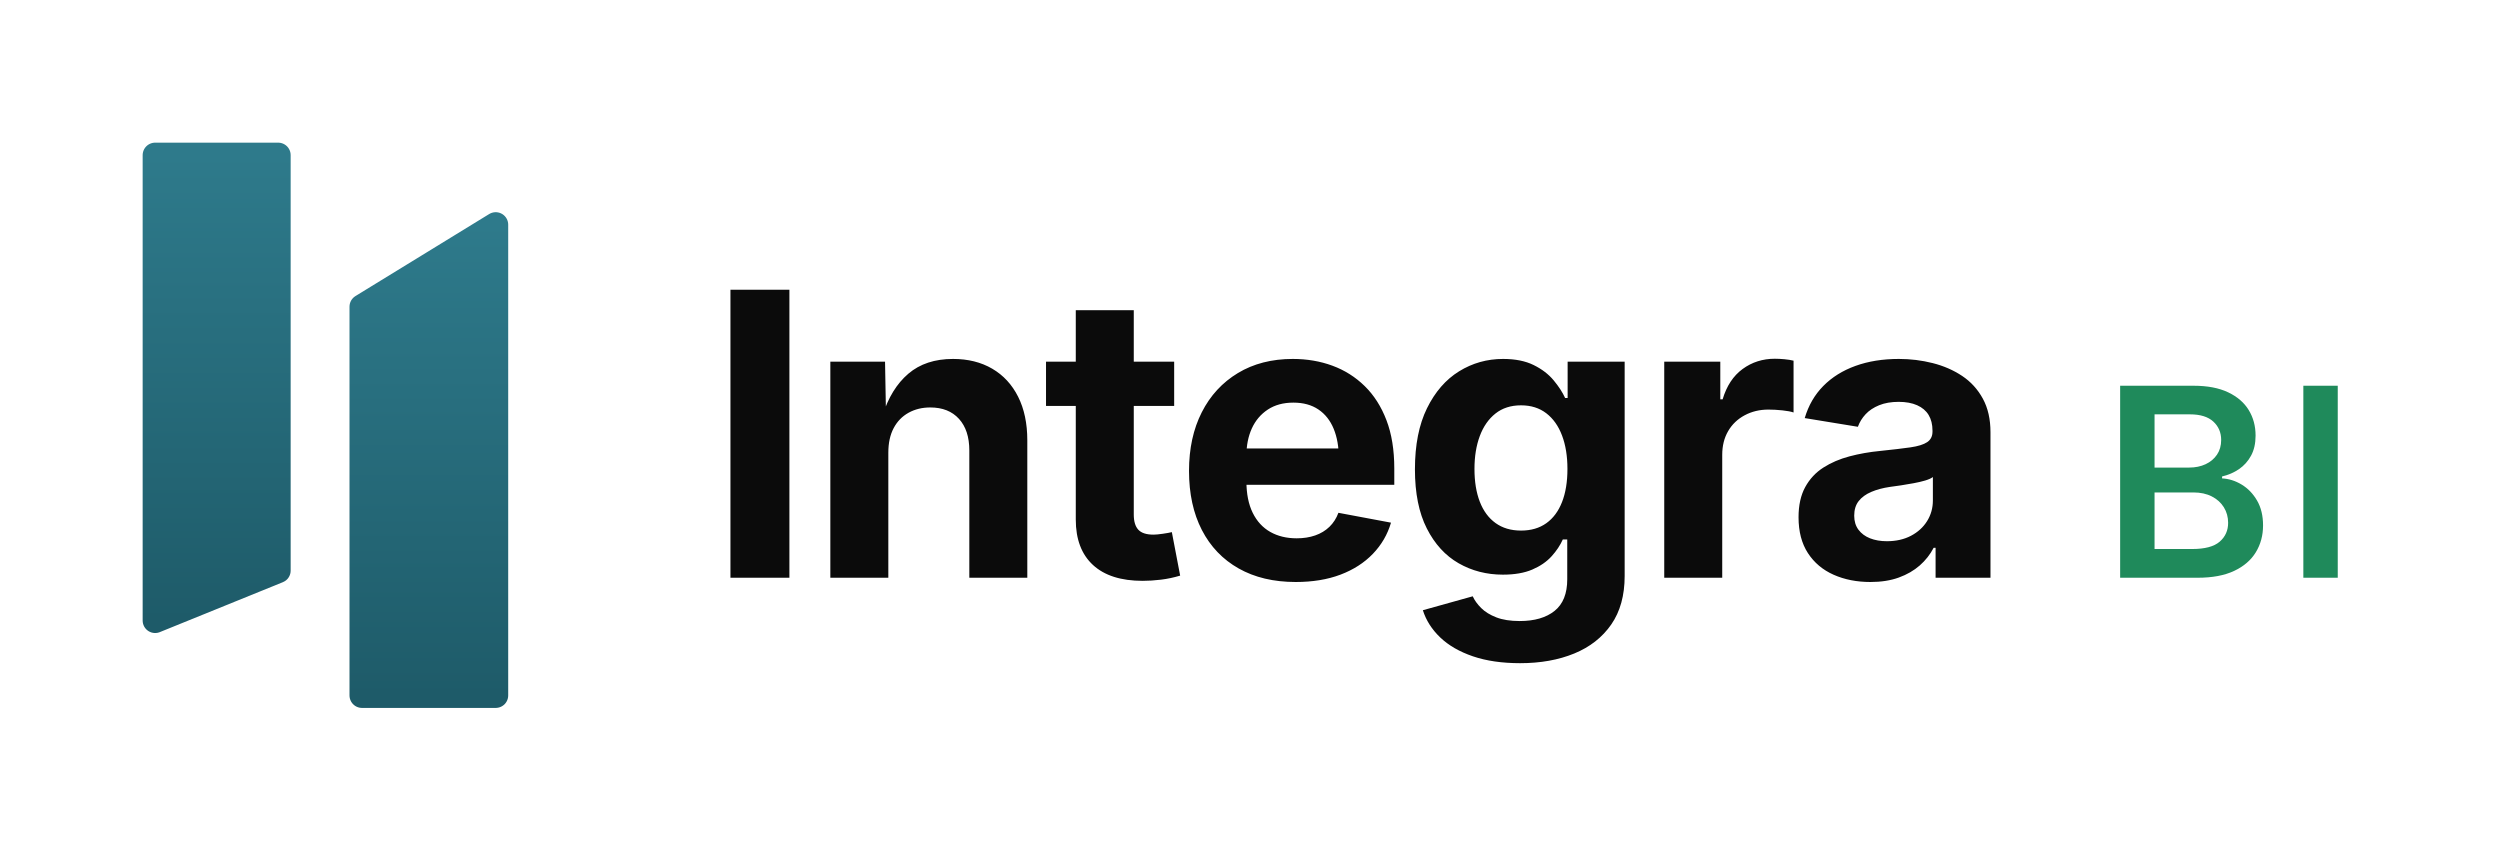
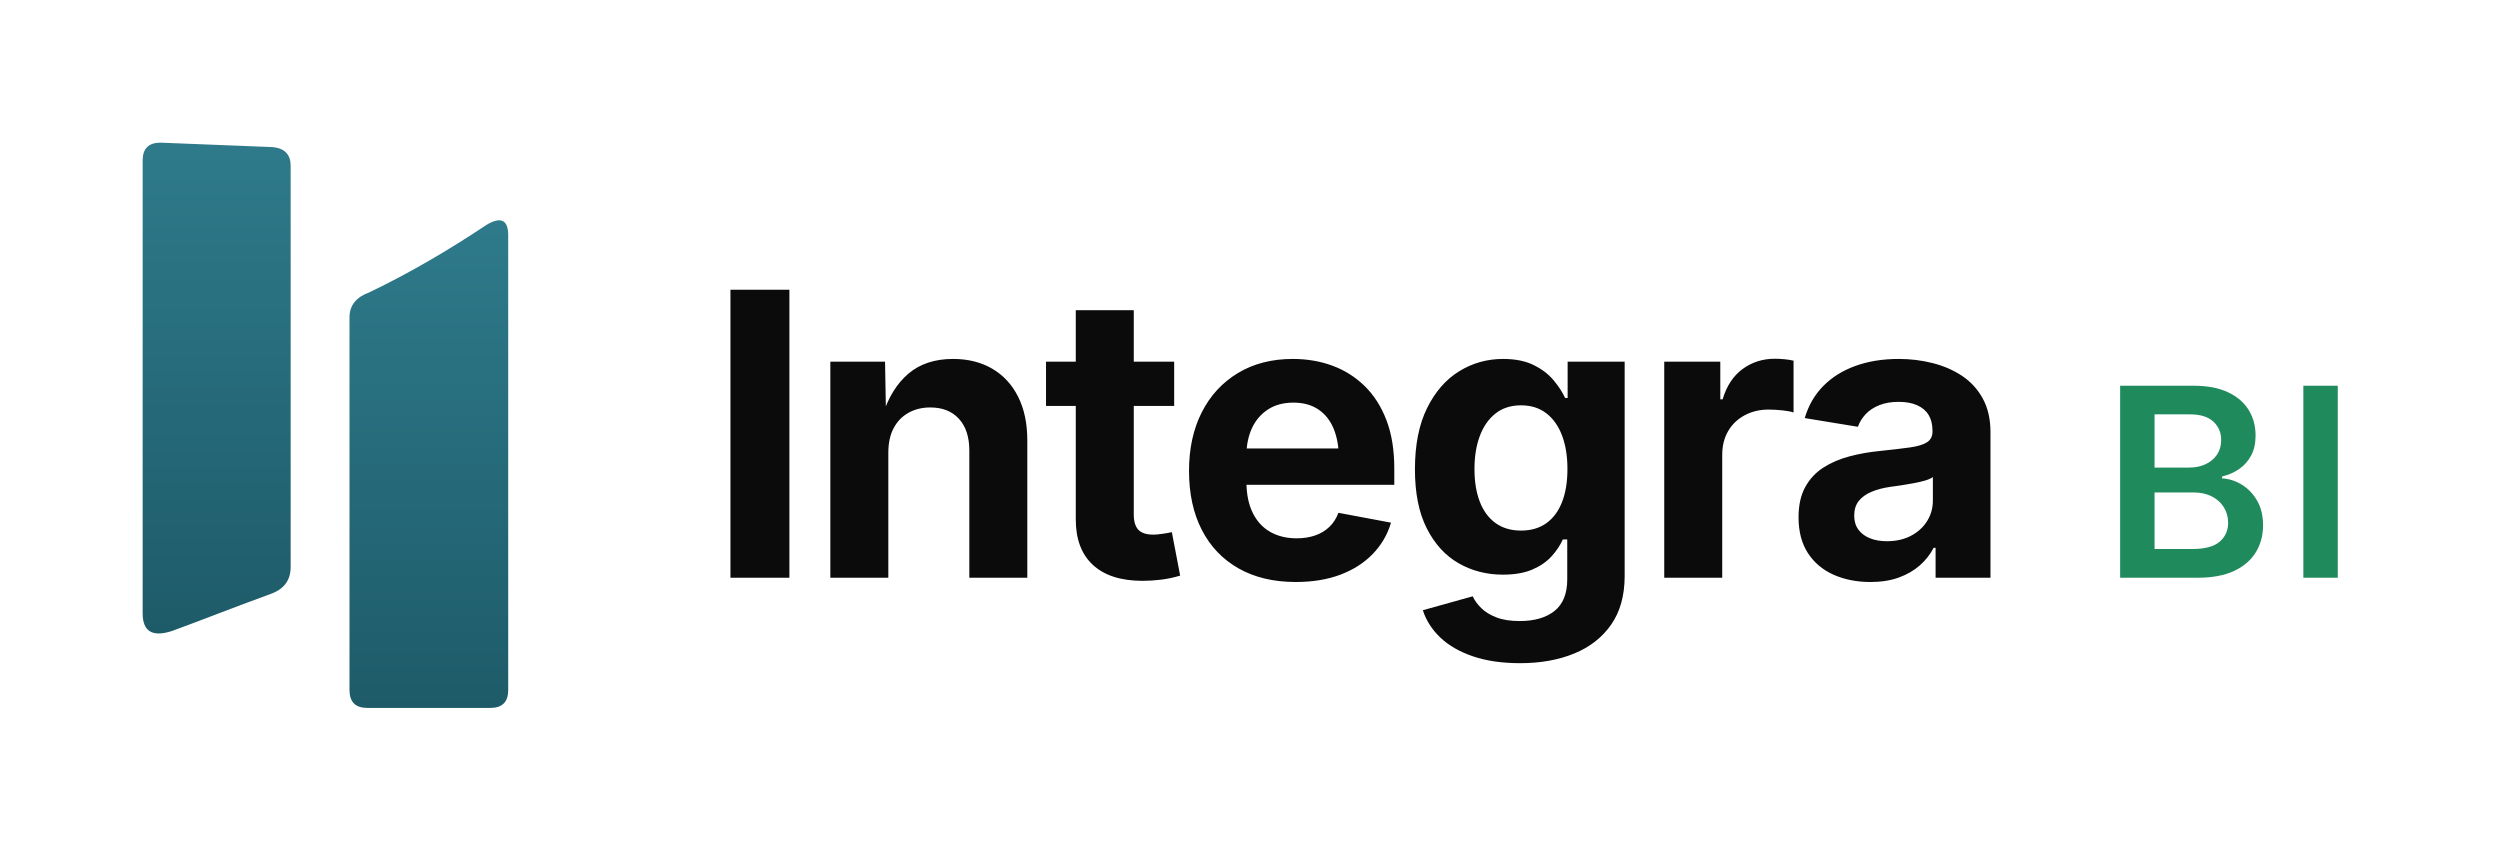
<svg xmlns="http://www.w3.org/2000/svg" viewBox="0 0 1402 477" width="1402" height="477">
  <defs>
    <linearGradient id="ig" x1="0" y1="0" x2="0" y2="1">
      <stop offset="0" stop-color="#2E7A8B" />
      <stop offset="1" stop-color="#1E5B69" />
    </linearGradient>
  </defs>
-   <polygon points="87,87 156,87 156,320 87,348" fill="url(#ig)" stroke="url(#ig)" stroke-width="14" stroke-linejoin="round" />
-   <polygon points="203,172 278,126 278,390 203,390" fill="url(#ig)" stroke="url(#ig)" stroke-width="14" stroke-linejoin="round" />
+   <path fill="url(#ig)" d="M90,80 L153,82.5 Q163,83.5 163,93 L163,318 Q163,329 152,333 C130,341 110,349 96,354 Q80,359 80,344 L80,90 Q80,80 90,80 Z" />
+   <path fill="url(#ig)" d="M196,178 Q196,168 207,164 C230,153 252,140 273,126 Q285,119 285,132 L285,387 Q285,397 275,397 L206,397 Q196,397 196,387 Z" />
  <path d="M442.695 162.486V324.0H409.634V162.486ZM498.174 253.866V324.0H465.654V202.811H496.331L496.873 233.054H494.922Q499.691 217.878 509.393 209.585Q519.095 201.293 534.487 201.293Q547.061 201.293 556.438 206.767Q565.814 212.241 570.963 222.485Q576.112 232.729 576.112 246.929V324.0H543.593V252.565Q543.593 241.292 537.793 234.896Q531.994 228.501 521.696 228.501Q514.867 228.501 509.501 231.482Q504.136 234.463 501.155 240.1Q498.174 245.736 498.174 253.866ZM658.473 202.811V227.634H586.605V202.811ZM603.298 173.977H635.818V288.554Q635.818 294.299 638.365 297.063Q640.913 299.827 646.875 299.827Q648.717 299.827 652.078 299.339Q655.438 298.852 657.172 298.418L661.834 322.808Q656.414 324.434 651.048 325.084Q645.682 325.734 640.804 325.734Q622.593 325.734 612.946 316.846Q603.298 307.957 603.298 291.372ZM726.634 326.385Q708.098 326.385 694.657 318.797Q681.215 311.209 674.007 297.226Q666.798 283.242 666.798 264.056Q666.798 245.303 673.953 231.211Q681.107 217.119 694.223 209.206Q707.339 201.293 725.008 201.293Q736.932 201.293 747.23 205.087Q757.528 208.881 765.332 216.523Q773.137 224.165 777.527 235.655Q781.917 247.146 781.917 262.755V271.86H680.131V251.481H765.983L750.807 256.901Q750.807 247.471 747.934 240.479Q745.062 233.487 739.371 229.639Q733.68 225.791 725.333 225.791Q716.878 225.791 710.971 229.693Q705.063 233.596 702.028 240.262Q698.993 246.929 698.993 255.492V269.909Q698.993 280.424 702.516 287.578Q706.038 294.732 712.38 298.31Q718.721 301.887 727.176 301.887Q732.921 301.887 737.582 300.261Q742.244 298.635 745.55 295.437Q748.856 292.239 750.59 287.578L780.075 293.106Q777.148 303.079 769.885 310.613Q762.622 318.146 751.728 322.266Q740.834 326.385 726.634 326.385ZM852.463 371.912Q837.287 371.912 826.014 368.064Q814.74 364.216 807.695 357.495Q800.649 350.774 797.939 342.211L825.905 334.406Q827.423 337.767 830.621 340.964Q833.819 344.162 839.13 346.222Q844.442 348.281 852.246 348.281Q864.712 348.281 871.812 342.59Q878.912 336.899 878.912 324.867V302.537H876.419Q874.251 307.415 870.132 311.968Q866.013 316.521 859.346 319.393Q852.68 322.266 842.816 322.266Q829.157 322.266 817.992 315.87Q806.827 309.475 800.161 296.358Q793.494 283.242 793.494 263.188Q793.494 242.701 800.269 228.935Q807.044 215.168 818.263 208.23Q829.483 201.293 842.924 201.293Q853.113 201.293 860.051 204.708Q866.988 208.122 871.27 213.271Q875.552 218.42 877.72 223.189H879.129V202.811H911.107V323.024Q911.107 339.393 903.573 350.232Q896.039 361.072 882.815 366.492Q869.59 371.912 852.463 371.912ZM853.005 297.551Q861.352 297.551 867.151 293.432Q872.95 289.312 875.986 281.562Q879.021 273.812 879.021 262.972Q879.021 252.24 875.986 244.219Q872.95 236.197 867.151 231.753Q861.352 227.309 853.005 227.309Q844.442 227.309 838.642 231.916Q832.843 236.522 829.862 244.544Q826.881 252.565 826.881 262.972Q826.881 273.595 829.862 281.345Q832.843 289.096 838.696 293.323Q844.55 297.551 853.005 297.551ZM933.307 324.0V202.811H964.742V223.948H966.043Q969.403 212.675 977.262 206.93Q985.121 201.185 995.311 201.185Q997.804 201.185 1000.73 201.456Q1003.657 201.727 1005.825 202.269V231.319Q1003.657 230.561 999.538 230.127Q995.419 229.693 991.733 229.693Q984.362 229.693 978.4 232.891Q972.438 236.089 969.132 241.78Q965.826 247.471 965.826 255.059V324.0ZM1048.946 326.385Q1037.456 326.385 1028.296 322.32Q1019.137 318.255 1013.879 310.179Q1008.622 302.104 1008.622 290.071Q1008.622 279.99 1012.362 273.161Q1016.101 266.332 1022.551 262.213Q1029.001 258.094 1037.185 255.926Q1045.369 253.758 1054.366 252.891Q1064.881 251.807 1071.33 250.885Q1077.78 249.964 1080.761 247.958Q1083.742 245.953 1083.742 242.051V241.509Q1083.742 236.306 1081.574 232.729Q1079.406 229.151 1075.124 227.254Q1070.843 225.357 1064.772 225.357Q1058.485 225.357 1053.824 227.254Q1049.163 229.151 1046.236 232.295Q1043.309 235.438 1041.9 239.341L1012.091 234.463Q1015.234 223.84 1022.497 216.469Q1029.76 209.098 1040.545 205.195Q1051.331 201.293 1064.881 201.293Q1074.637 201.293 1083.85 203.624Q1093.064 205.954 1100.381 210.832Q1107.698 215.71 1111.98 223.569Q1116.262 231.428 1116.262 242.376V324.0H1085.476V307.198H1084.392Q1081.466 312.835 1076.588 317.117Q1071.71 321.398 1064.826 323.892Q1057.943 326.385 1048.946 326.385ZM1058.16 303.513Q1065.856 303.513 1071.656 300.478Q1077.455 297.442 1080.707 292.239Q1083.959 287.036 1083.959 280.641V267.524Q1082.55 268.608 1079.623 269.476Q1076.696 270.343 1073.119 270.993Q1069.542 271.644 1066.073 272.186Q1062.604 272.728 1059.894 273.053Q1053.932 273.92 1049.38 275.871Q1044.827 277.822 1042.334 281.02Q1039.841 284.218 1039.841 289.204Q1039.841 293.865 1042.225 297.063Q1044.61 300.261 1048.729 301.887Q1052.848 303.513 1058.16 303.513Z" fill="#0B0B0B" />
  <path d="M1188.976 324.0V216.324H1230.168Q1241.803 216.324 1249.535 220.01Q1257.267 223.695 1261.097 229.982Q1264.928 236.27 1264.928 244.291Q1264.928 250.867 1262.398 255.528Q1259.869 260.189 1255.641 263.08Q1251.414 265.971 1246.138 267.199V268.283Q1251.847 268.572 1257.123 271.752Q1262.398 274.932 1265.759 280.713Q1269.119 286.494 1269.119 294.66Q1269.119 303.043 1265.072 309.691Q1261.025 316.34 1252.895 320.17Q1244.765 324.0 1232.408 324.0ZM1208.271 307.885H1229.373Q1240.068 307.885 1244.802 303.766Q1249.535 299.646 1249.535 293.215Q1249.535 288.373 1247.15 284.507Q1244.765 280.641 1240.393 278.4Q1236.021 276.16 1230.023 276.16H1208.271ZM1208.271 262.213H1227.711Q1232.842 262.213 1236.888 260.334Q1240.935 258.455 1243.284 254.986Q1245.633 251.518 1245.633 246.748Q1245.633 240.461 1241.224 236.414Q1236.816 232.367 1228.144 232.367H1208.271ZM1311.01 216.324V324.0H1291.715V216.324Z" fill="#1F8A5B" />
</svg>
